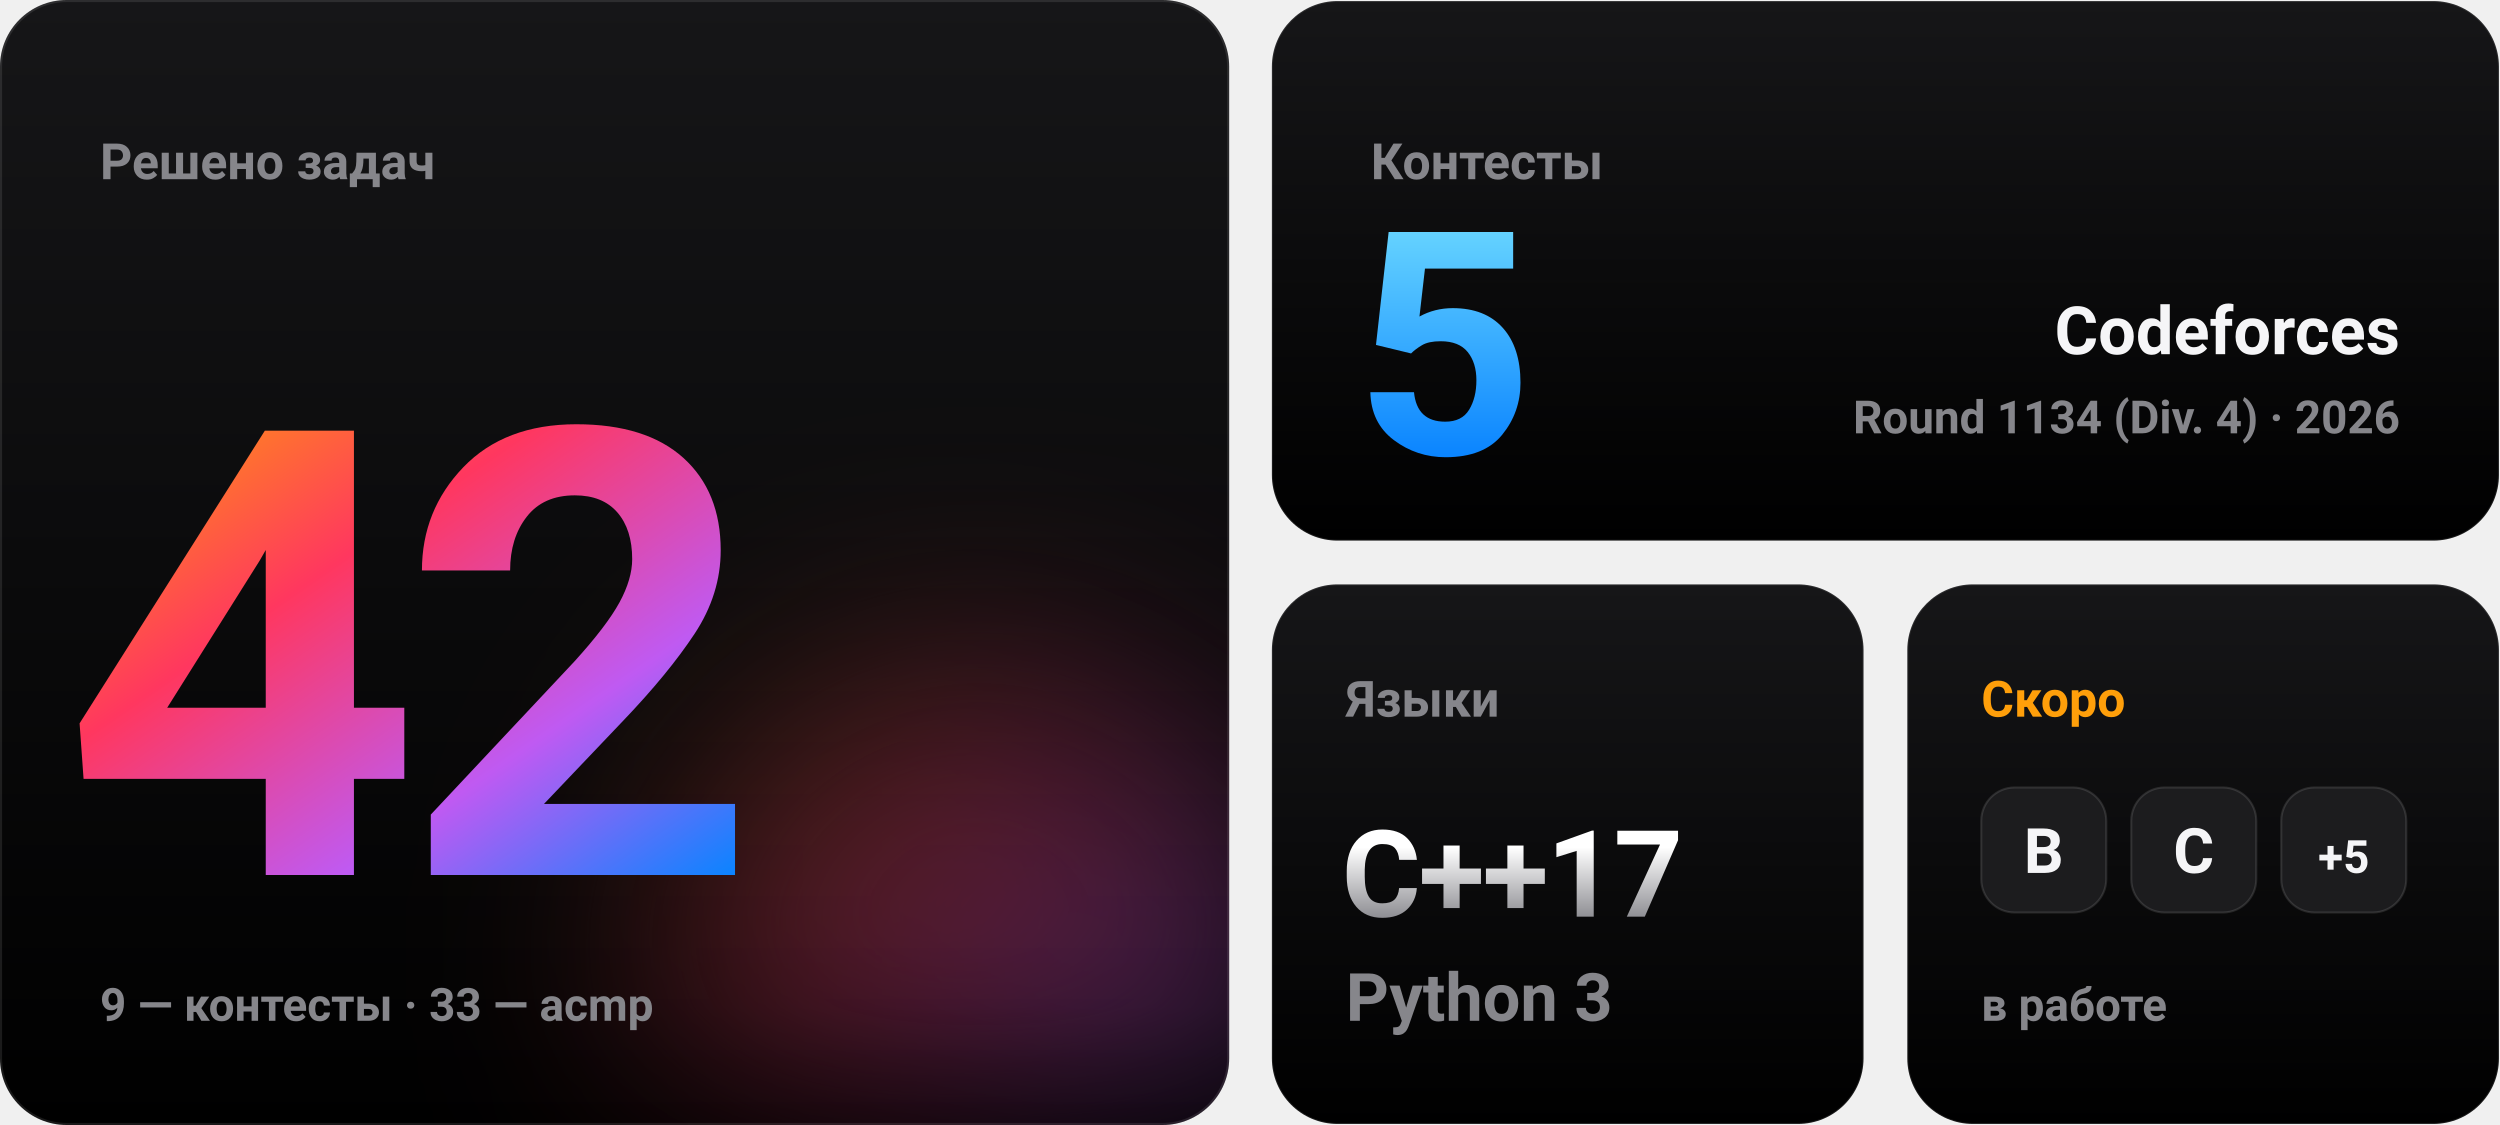
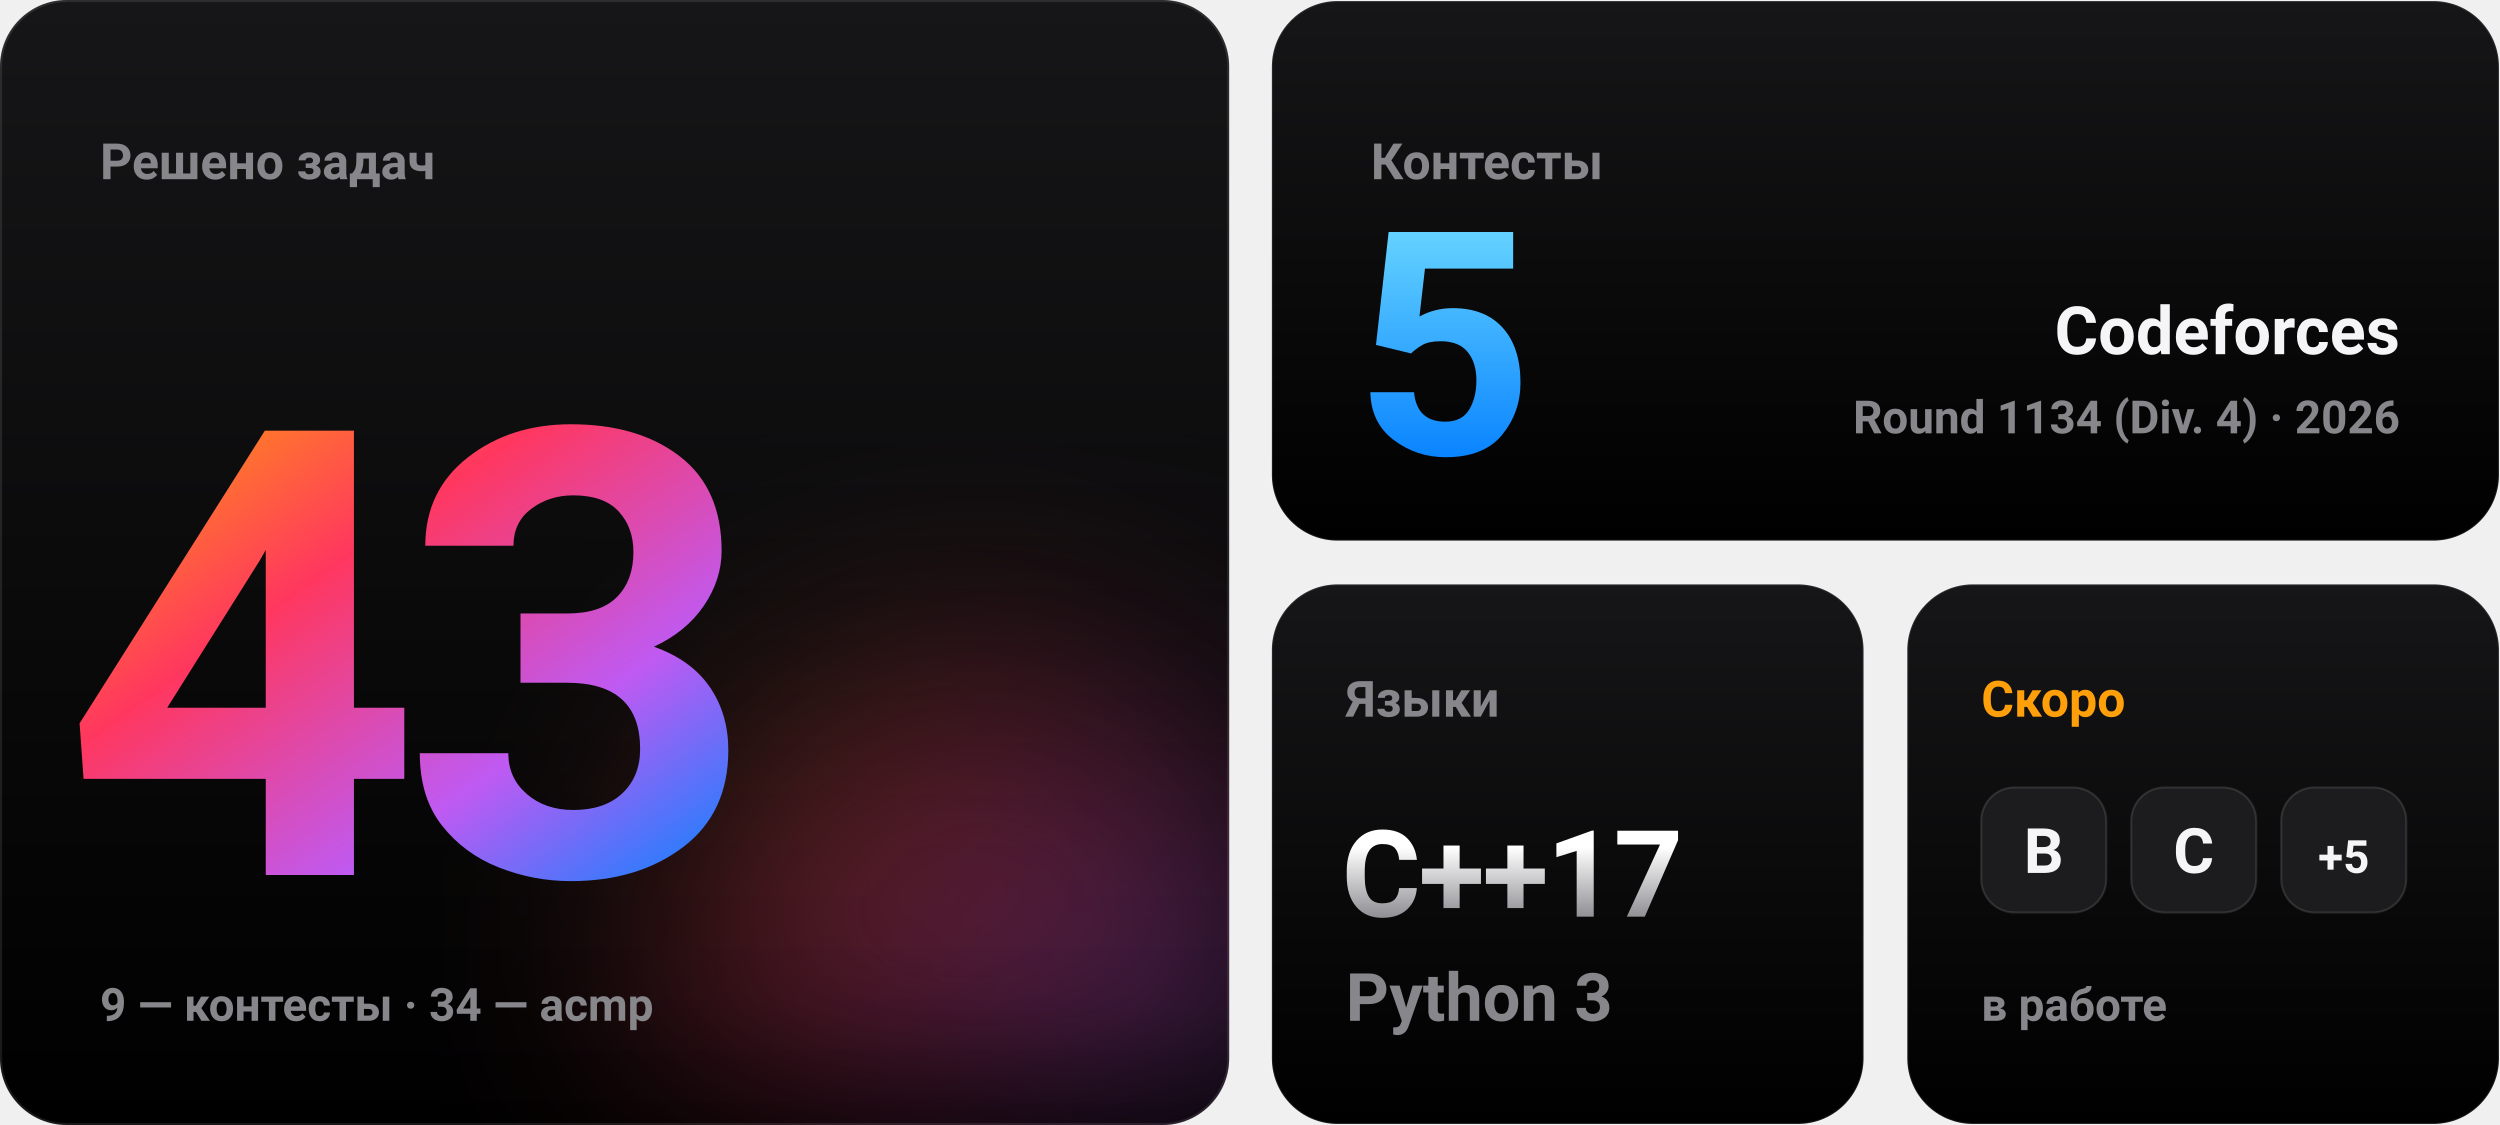
- <svg xmlns="http://www.w3.org/2000/svg" width="1200" height="540" viewBox="0 0 1200 540" role="img" aria-label="Решено задач: 42 (9 с контестов, 33 с acmp). Контестов: 5. Скоро: B, C, D, E, F, G, H.">
+ <svg xmlns="http://www.w3.org/2000/svg" width="1200" height="540" viewBox="0 0 1200 540" role="img" aria-label="Решено задач: 43 (9 с контестов, 34 с acmp). Контестов: 5. Скоро: B, C, D, E, F, G, H.">
  <defs>
    <linearGradient id="ai" x1="0" y1="0" x2="1" y2="1">
      <stop offset="0" stop-color="#ff9f0a" />
      <stop offset="0.35" stop-color="#ff375f" />
      <stop offset="0.7" stop-color="#bf5af2" />
      <stop offset="1" stop-color="#0a84ff" />
    </linearGradient>
    <linearGradient id="blue" x1="0" y1="0" x2="0" y2="1">
      <stop offset="0" stop-color="#64d2ff" />
      <stop offset="1" stop-color="#0a84ff" />
    </linearGradient>
    <linearGradient id="titanium" x1="0" y1="0" x2="0" y2="1">
      <stop offset="0.2" stop-color="#ffffff" />
      <stop offset="1" stop-color="#8e8e93" />
    </linearGradient>
    <linearGradient id="tile" x1="0" y1="0" x2="0" y2="1">
      <stop offset="0" stop-color="#161618" />
      <stop offset="1" stop-color="#000000" />
    </linearGradient>
    <filter id="blur" x="-100%" y="-100%" width="300%" height="300%">
      <feGaussianBlur stdDeviation="60" />
    </filter>
    <clipPath id="t1">
      <rect width="590" height="540" rx="32" />
    </clipPath>
  </defs>
  <g font-family="-apple-system, BlinkMacSystemFont, 'SF Pro Display', 'Segoe UI', Roboto, Helvetica, Arial, sans-serif">
    <g font-weight="600">
      <g clip-path="url(#t1)">
        <rect width="590" height="540" fill="url(#tile)" />
        <circle cx="470" cy="470" r="150" fill="url(#ai)" opacity="0.35" filter="url(#blur)">
          <animate attributeName="r" values="120;220;120" dur="5s" repeatCount="indefinite" calcMode="spline" keyTimes="0;0.5;1" keySplines="0.45 0 0.55 1;0.45 0 0.55 1" />
        </circle>
      </g>
      <rect x="0.5" y="0.5" width="589" height="539" rx="31.5" fill="none" stroke="#ffffff" stroke-opacity="0.1" />
      <text x="48" y="86" font-size="24" fill="#86868b">Решено задач</text>
      <g font-size="300" font-weight="700" letter-spacing="-10" fill="url(#ai)">
-         <text x="30" y="420" opacity="0">39<animate attributeName="opacity" values="0;1;0" keyTimes="0;0.000;0.250" calcMode="discrete" dur="0.8s" fill="freeze" />
+         <text x="30" y="420" opacity="0">40<animate attributeName="opacity" values="0;1;0" keyTimes="0;0.000;0.250" calcMode="discrete" dur="0.8s" fill="freeze" />
        </text>
-         <text x="30" y="420" opacity="0">40<animate attributeName="opacity" values="0;1;0" keyTimes="0;0.250;0.500" calcMode="discrete" dur="0.8s" fill="freeze" />
+         <text x="30" y="420" opacity="0">41<animate attributeName="opacity" values="0;1;0" keyTimes="0;0.250;0.500" calcMode="discrete" dur="0.8s" fill="freeze" />
        </text>
-         <text x="30" y="420" opacity="0">41<animate attributeName="opacity" values="0;1;0" keyTimes="0;0.500;0.750" calcMode="discrete" dur="0.8s" fill="freeze" />
+         <text x="30" y="420" opacity="0">42<animate attributeName="opacity" values="0;1;0" keyTimes="0;0.500;0.750" calcMode="discrete" dur="0.8s" fill="freeze" />
        </text>
-         <text x="30" y="420">42<animate attributeName="opacity" values="0;1" keyTimes="0;0.750" calcMode="discrete" dur="0.8s" fill="freeze" />
+         <text x="30" y="420">43<animate attributeName="opacity" values="0;1" keyTimes="0;0.750" calcMode="discrete" dur="0.8s" fill="freeze" />
        </text>
      </g>
-       <text x="48" y="490" font-size="22" fill="#86868b">9 — контесты  ·  33 — acmp</text>
+       <text x="48" y="490" font-size="22" fill="#86868b">9 — контесты  ·  34 — acmp</text>
      <rect x="610.5" y="0.5" width="589" height="259" rx="31.5" fill="url(#tile)" stroke="#ffffff" stroke-opacity="0.1" />
      <text x="658" y="86" font-size="24" fill="#86868b">Контесты</text>
      <text x="650" y="218" font-size="150" font-weight="700" letter-spacing="-4" fill="url(#blue)">5</text>
      <text x="1152" y="170" font-size="32" font-weight="700" fill="#f5f5f7" text-anchor="end">Codeforces</text>
      <text x="1152" y="208" font-size="22" fill="#86868b" text-anchor="end">Round 1134 (Div. 4) · 2026</text>
      <rect x="610.5" y="280.5" width="284" height="259" rx="31.5" fill="url(#tile)" stroke="#ffffff" stroke-opacity="0.1" />
      <text x="646" y="344" font-size="24" fill="#86868b">Языки</text>
      <text x="644" y="440" font-size="58" font-weight="700" letter-spacing="-1" fill="url(#titanium)">C++17</text>
      <text x="646" y="490" font-size="32" fill="#86868b">Python 3</text>
      <rect x="915.5" y="280.5" width="284" height="259" rx="31.5" fill="url(#tile)" stroke="#ffffff" stroke-opacity="0.1" />
      <text x="951" y="344" font-size="24" fill="#ff9f0a">Скоро</text>
      <rect x="951" y="378" width="60" height="60" rx="16" fill="#1c1c1e" stroke="#ffffff" stroke-opacity="0.12" />
      <text x="981" y="419" font-size="30" font-weight="700" fill="#f5f5f7" text-anchor="middle">B</text>
      <rect x="1023" y="378" width="60" height="60" rx="16" fill="#1c1c1e" stroke="#ffffff" stroke-opacity="0.12" />
      <text x="1053" y="419" font-size="30" font-weight="700" fill="#f5f5f7" text-anchor="middle">C</text>
      <rect x="1095" y="378" width="60" height="60" rx="16" fill="#1c1c1e" stroke="#ffffff" stroke-opacity="0.12" />
      <text x="1125" y="419" font-size="22" font-weight="700" fill="#f5f5f7" text-anchor="middle">+5</text>
      <text x="951" y="490" font-size="22" fill="#86868b">в работе</text>
    </g>
  </g>
</svg>
